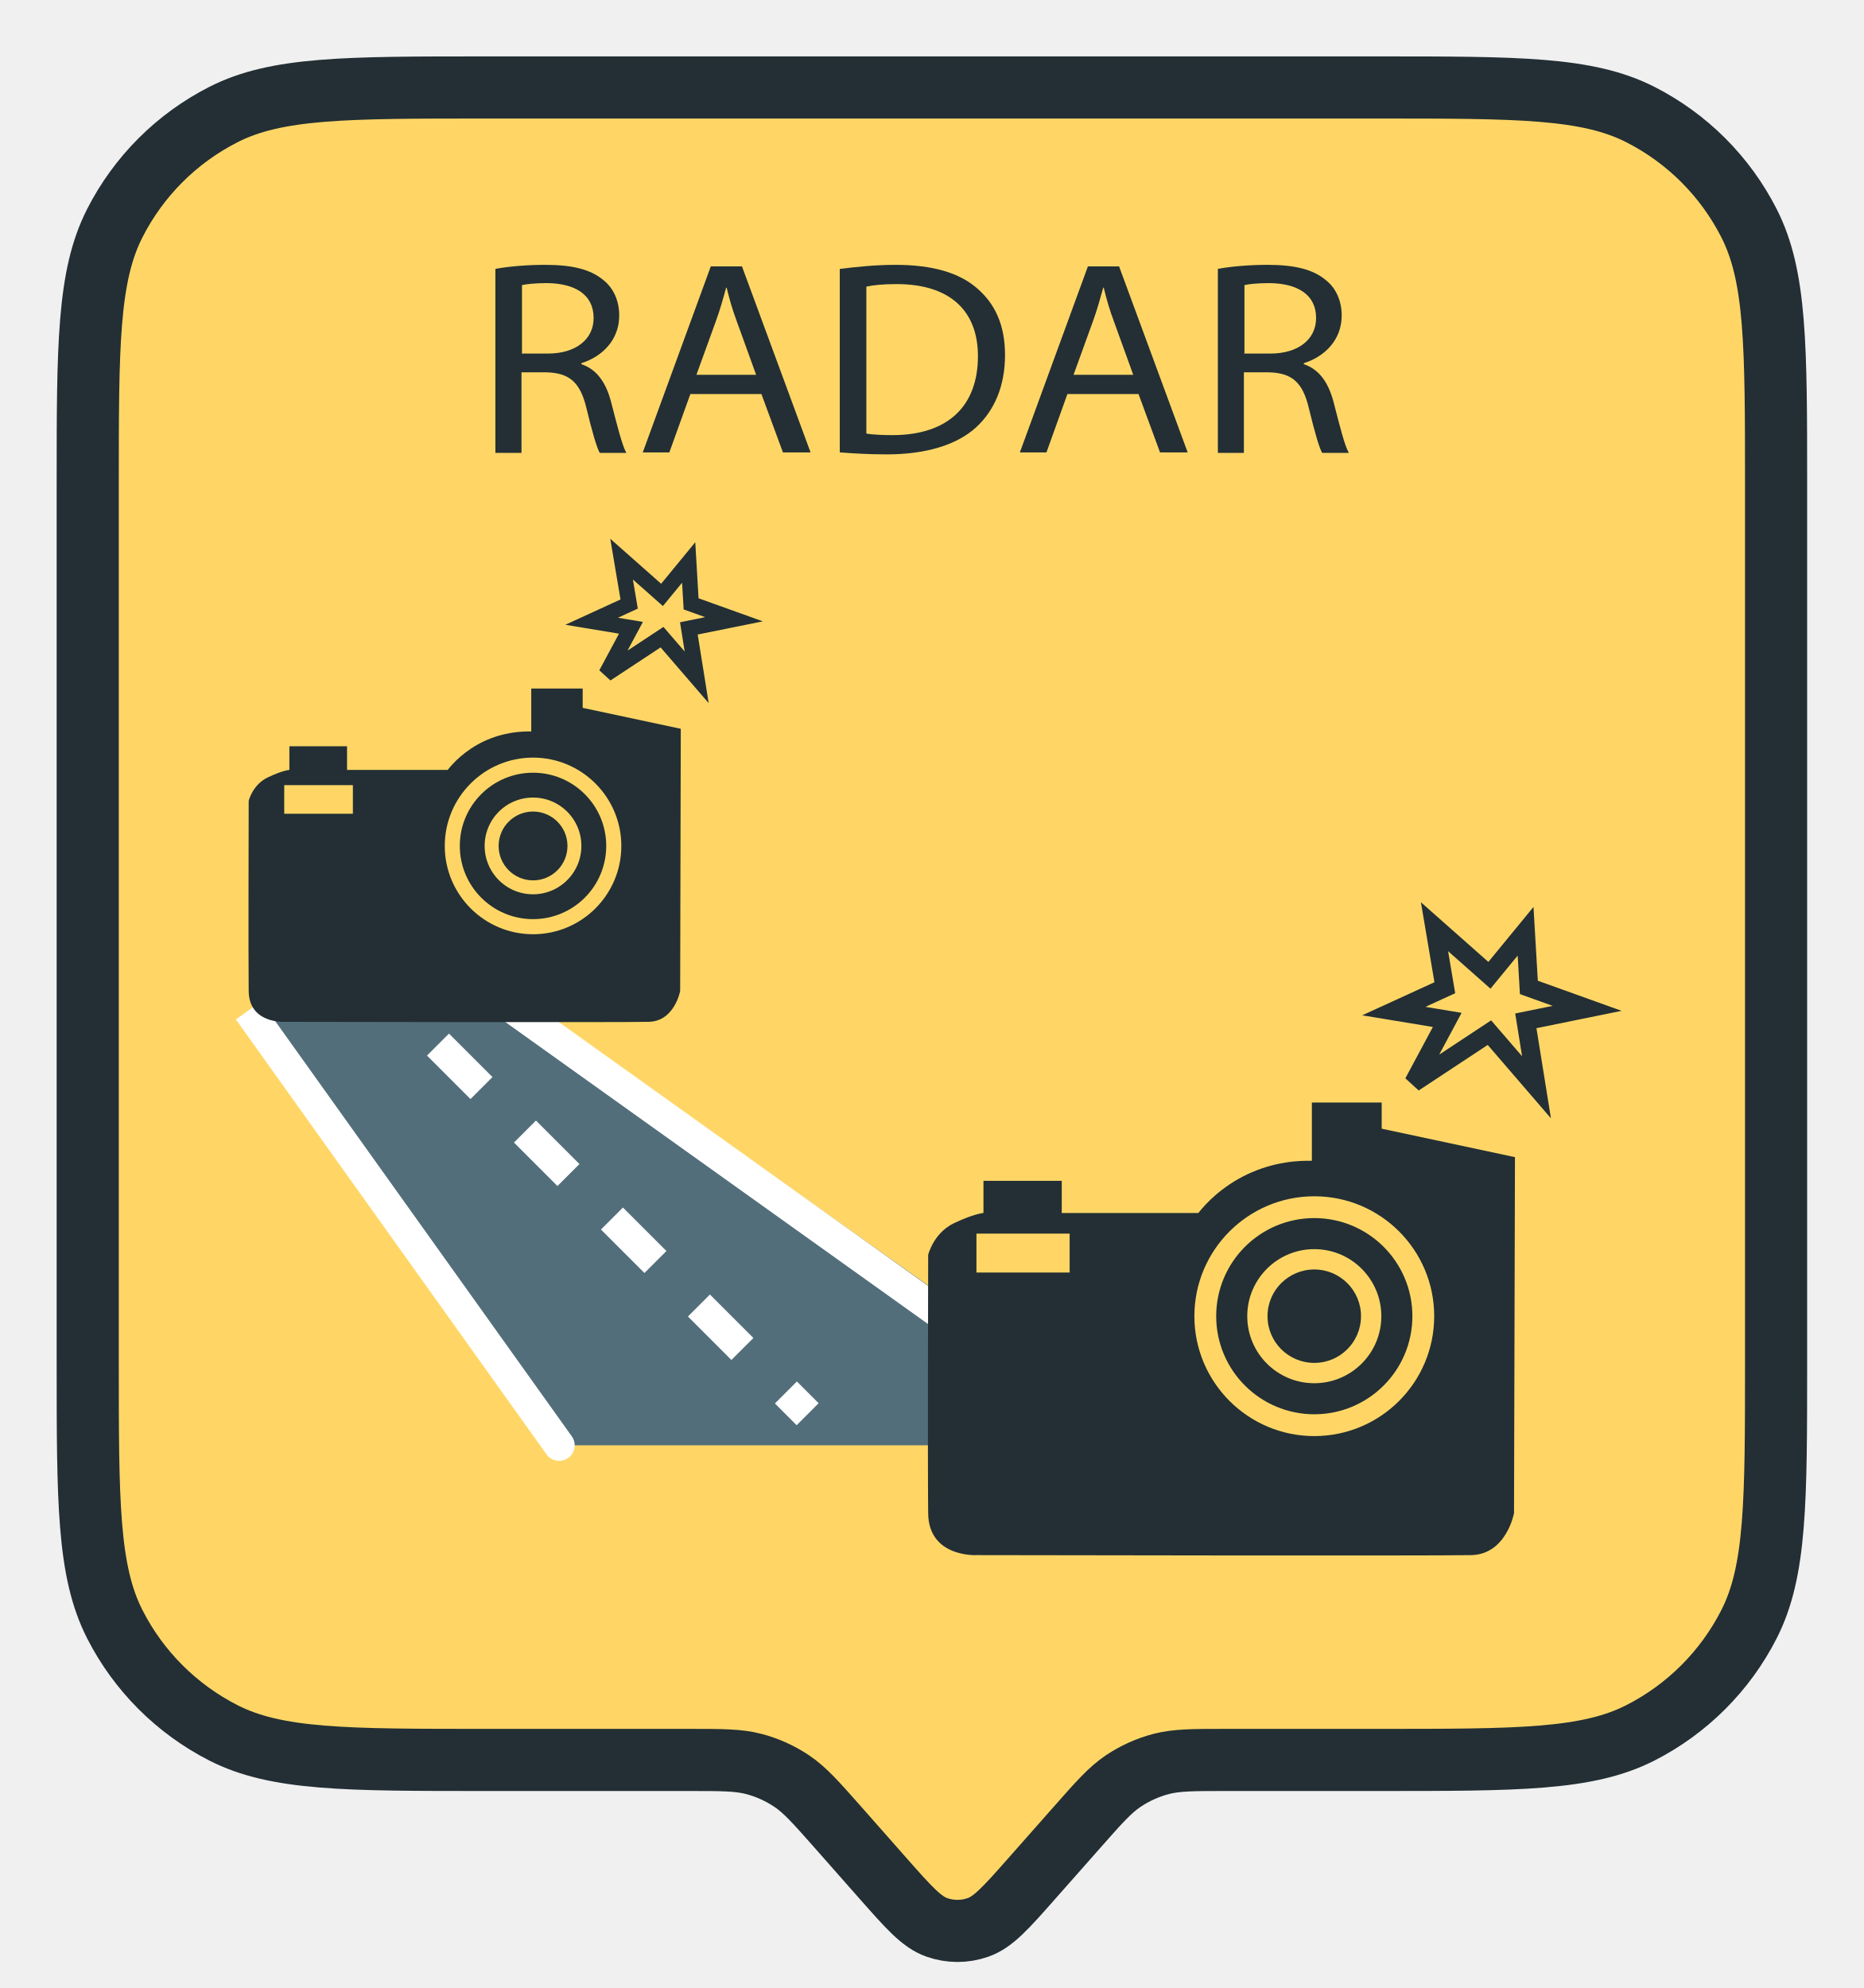
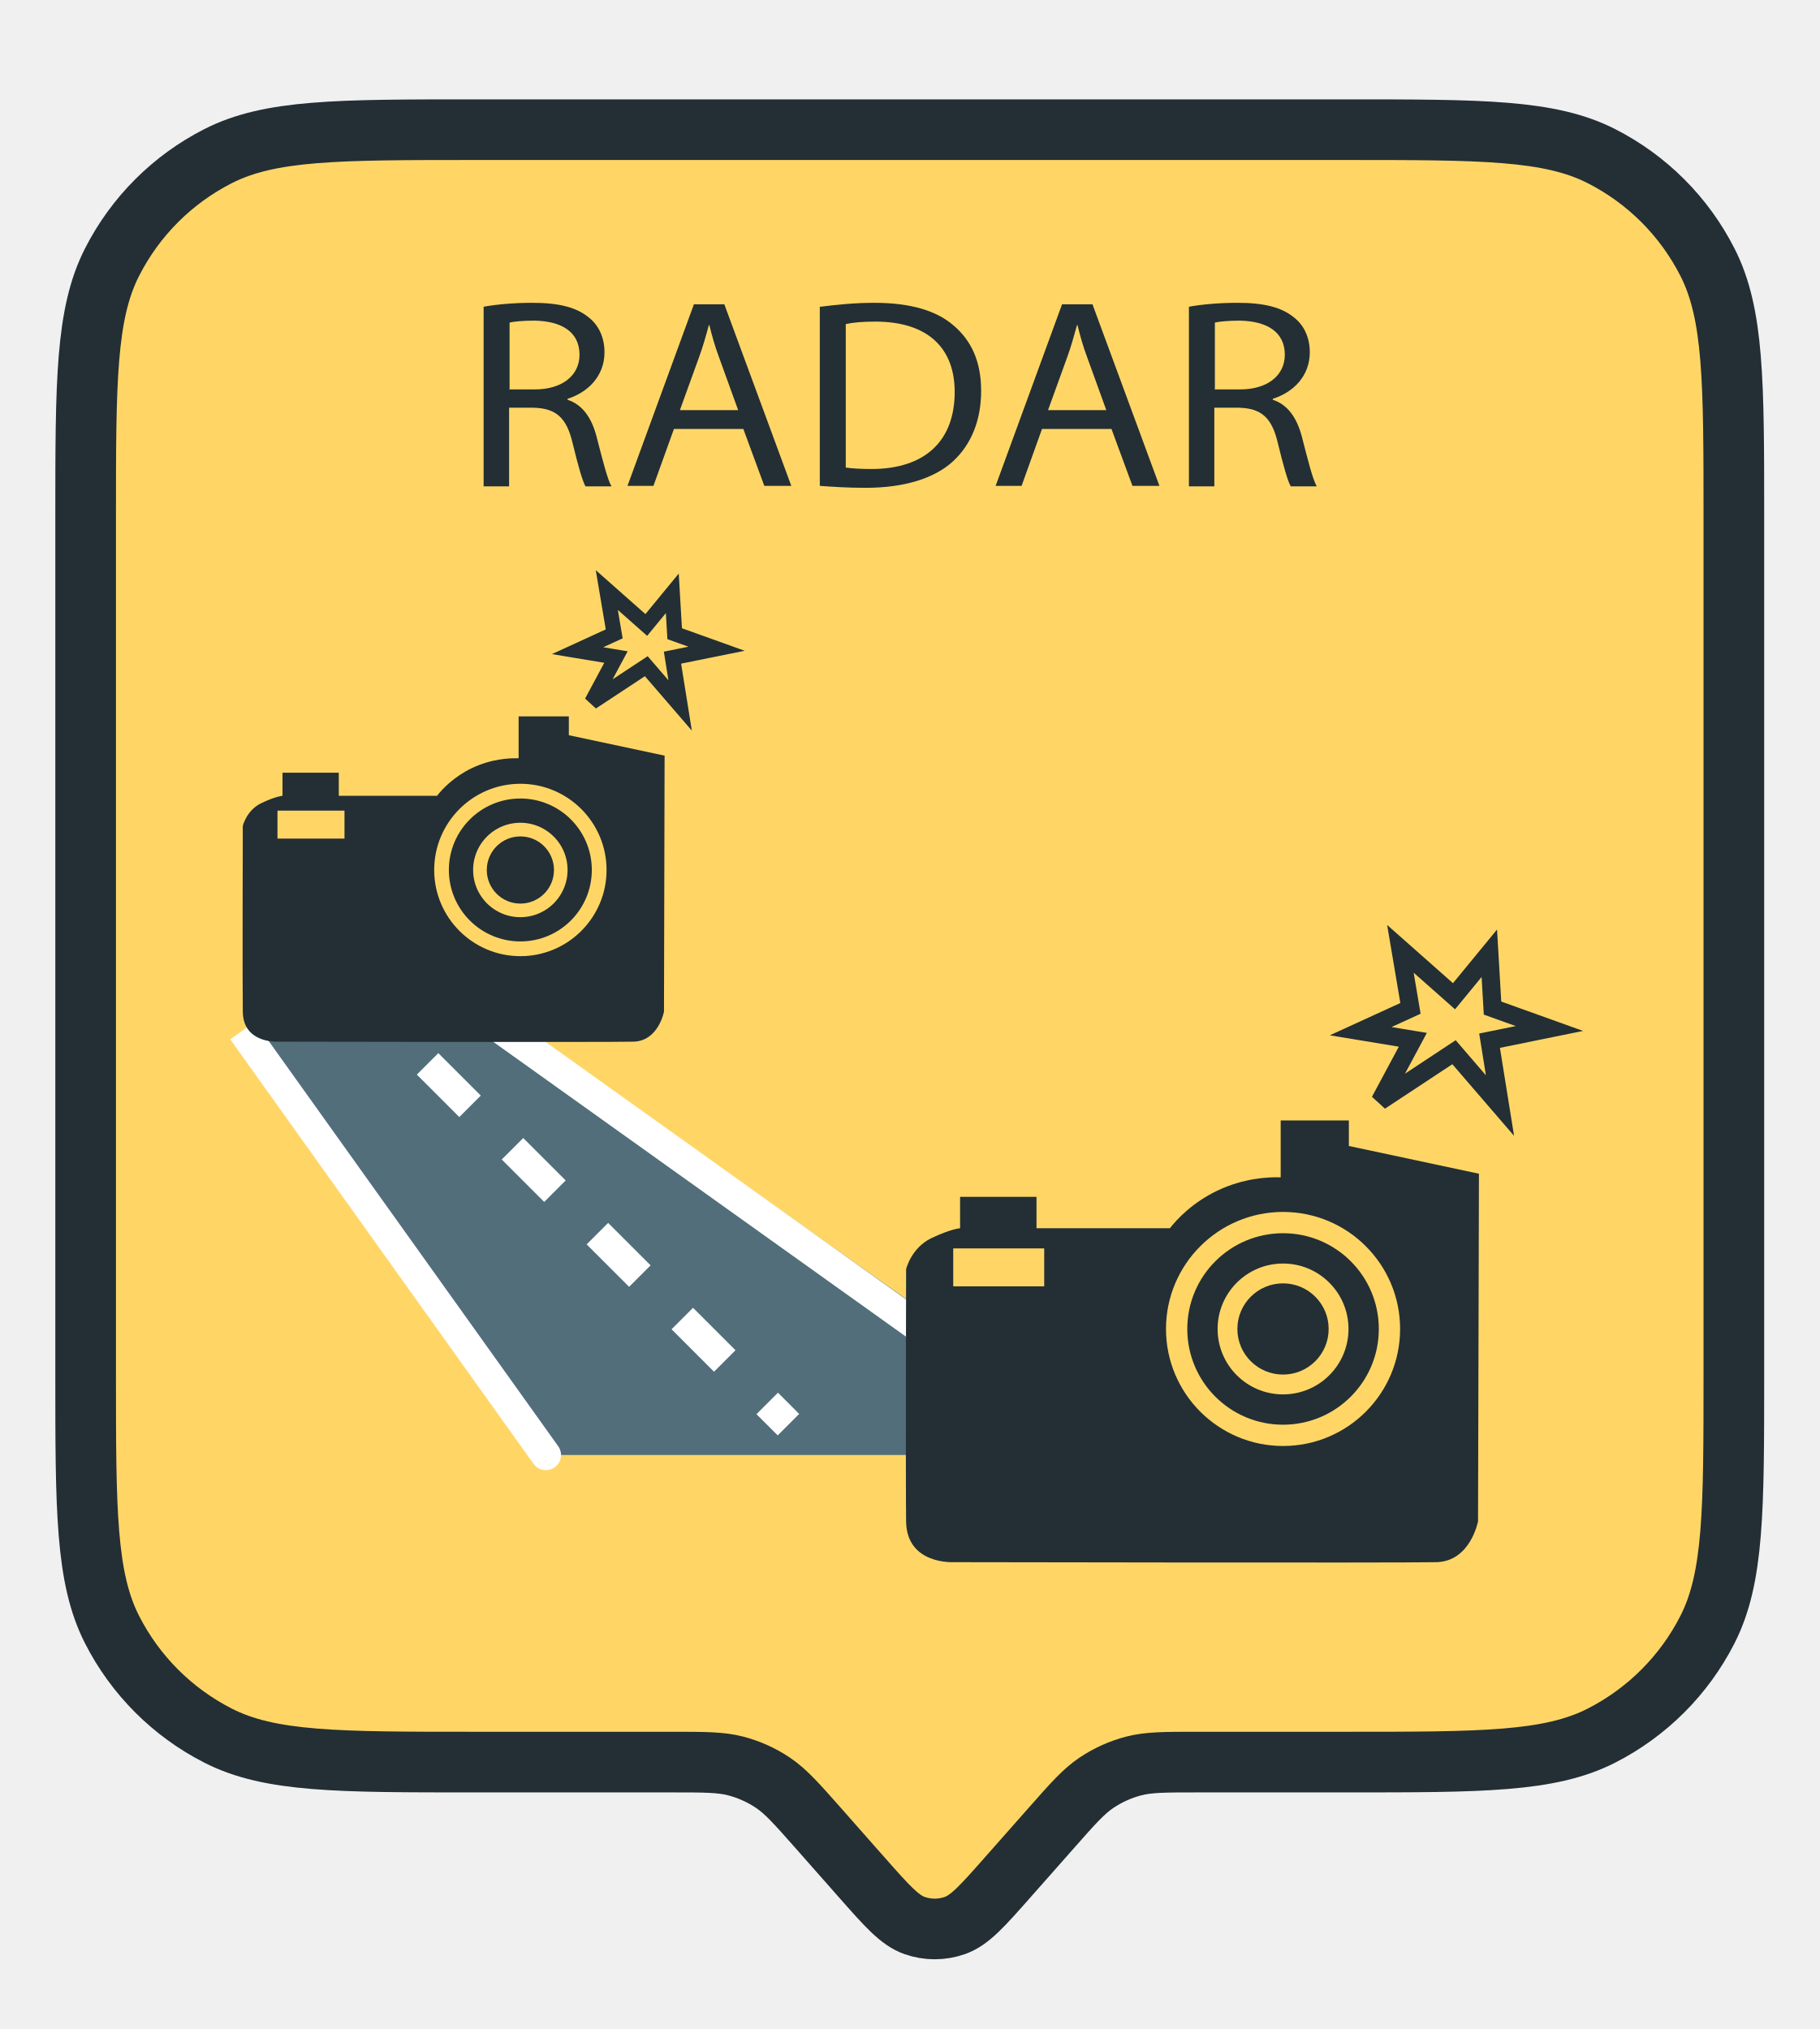
- <svg xmlns="http://www.w3.org/2000/svg" viewBox="0 0 30 32" id="vector">
+ <svg xmlns="http://www.w3.org/2000/svg" viewBox="0 0 30 32" width="26" height="29" id="vector">
  <path id="path" d="M 7.812 1.408 L 15.412 1.408 L 22.188 1.408 C 24.428 1.408 25.548 1.408 26.404 1.844 C 27.157 2.227 27.769 2.839 28.152 3.592 C 28.588 4.447 28.588 5.568 28.588 7.808 L 28.588 21.929 C 28.588 24.169 28.588 25.289 28.152 26.145 C 27.769 26.897 27.157 27.509 26.404 27.893 C 25.548 28.329 24.428 28.329 22.188 28.329 L 19.737 28.329 C 19.206 28.329 18.94 28.329 18.693 28.393 C 18.474 28.45 18.266 28.544 18.078 28.67 C 17.866 28.813 17.69 29.012 17.339 29.41 L 16.611 30.234 C 16.196 30.704 15.989 30.938 15.744 31.024 C 15.529 31.1 15.294 31.1 15.079 31.024 C 14.834 30.938 14.627 30.704 14.212 30.234 L 13.485 29.41 C 13.133 29.012 12.957 28.813 12.745 28.67 C 12.557 28.544 12.349 28.45 12.13 28.393 C 11.883 28.329 11.617 28.329 11.086 28.329 L 7.812 28.329 C 5.571 28.329 4.451 28.329 3.596 27.893 C 2.843 27.509 2.231 26.897 1.848 26.145 C 1.412 25.289 1.412 24.169 1.412 21.929 L 1.412 7.808 C 1.412 5.568 1.412 4.447 1.848 3.592 C 2.231 2.839 2.843 2.227 3.596 1.844 C 4.451 1.408 5.571 1.408 7.812 1.408 Z" fill="#ffd666" stroke="#232f34" stroke-width="1" />
  <path id="path_1" d="M 9.235 22.764 L 5 16.764 L 8.529 16.764 L 17 22.764 L 9.235 22.764 Z" fill="#526e7a" stroke="#526e7a" stroke-width="1" />
  <path id="path_2" d="M 8.009 16.055 L 16 21.764" fill="#00000000" stroke="#ffffff" stroke-width="0.5" />
  <path id="path_3" d="M 8.797 23.41 C 8.877 23.522 9.033 23.548 9.145 23.468 C 9.258 23.387 9.284 23.231 9.203 23.119 L 8.797 23.41 Z M 3.797 16.41 L 8.797 23.41 L 9.203 23.119 L 4.203 16.119 L 3.797 16.41 Z" fill="#ffffff" />
  <path id="path_4" d="M 6.177 15.587 L 6 15.411 L 5.646 15.764 L 5.823 15.941 L 6.177 15.587 Z M 5.823 15.941 L 6.173 16.291 L 6.527 15.937 L 6.177 15.587 L 5.823 15.941 Z M 6.873 16.991 L 7.573 17.691 L 7.927 17.337 L 7.227 16.637 L 6.873 16.991 Z M 8.273 18.391 L 8.973 19.091 L 9.327 18.737 L 8.627 18.037 L 8.273 18.391 Z M 9.673 19.791 L 10.373 20.491 L 10.727 20.137 L 10.027 19.437 L 9.673 19.791 Z M 11.073 21.191 L 11.773 21.891 L 12.127 21.537 L 11.427 20.837 L 11.073 21.191 Z M 12.473 22.591 L 12.823 22.941 L 13.177 22.587 L 12.827 22.237 L 12.473 22.591 Z" fill="#ffffff" />
  <path id="path_5" d="M 22.753 17.428 L 23.295 16.417 L 22.435 16.275 L 23.256 15.899 L 23.09 14.917 L 23.974 15.699 L 24.556 14.99 L 24.609 15.894 L 25.547 16.231 L 24.56 16.432 L 24.732 17.502 L 23.974 16.622 L 22.753 17.428 Z" fill="#ffd666" stroke="#232f34" stroke-width="0.3" />
  <path id="path_6" d="M 22.24 18.172 L 22.24 17.747 L 21.116 17.747 L 21.116 18.685 C 20.916 18.68 20.515 18.694 20.071 18.905 C 19.665 19.1 19.411 19.369 19.289 19.525 L 17.09 19.525 L 17.09 19.007 L 15.83 19.007 L 15.83 19.525 C 15.83 19.525 15.678 19.535 15.351 19.691 C 15.023 19.852 14.94 20.199 14.94 20.199 C 14.94 20.199 14.931 23.649 14.94 24.362 C 14.95 25.076 15.722 25.032 15.722 25.032 C 15.722 25.032 23.124 25.046 23.686 25.032 C 24.248 25.017 24.37 24.357 24.37 24.357 C 24.375 22.447 24.38 20.537 24.385 18.626 L 22.235 18.167 L 22.24 18.172 Z M 17.217 20.483 L 15.717 20.483 L 15.717 19.857 L 17.217 19.857 L 17.217 20.483 Z M 21.155 23.116 C 20.09 23.116 19.225 22.251 19.225 21.186 C 19.225 20.121 20.09 19.256 21.155 19.256 C 22.221 19.256 23.085 20.121 23.085 21.186 C 23.085 22.251 22.221 23.116 21.155 23.116 Z" fill="#232f34" />
  <path id="path_7" d="M 21.155 22.515 C 21.889 22.515 22.484 21.92 22.484 21.186 C 22.484 20.452 21.889 19.857 21.155 19.857 C 20.421 19.857 19.826 20.452 19.826 21.186 C 19.826 21.92 20.421 22.515 21.155 22.515 Z" fill="#ffd666" stroke="#232f34" stroke-width="0.5" />
  <path id="path_8" d="M 21.155 21.938 C 21.57 21.938 21.907 21.602 21.907 21.186 C 21.907 20.771 21.57 20.434 21.155 20.434 C 20.739 20.434 20.402 20.771 20.402 21.186 C 20.402 21.602 20.739 21.938 21.155 21.938 Z" fill="#232f34" />
  <path id="path_9" d="M 9.757 10.849 L 10.156 10.105 L 9.523 10 L 10.127 9.723 L 10.005 9 L 10.656 9.576 L 11.085 9.054 L 11.124 9.72 L 11.815 9.968 L 11.088 10.115 L 11.214 10.903 L 10.656 10.256 L 9.757 10.849 Z" fill="#ffd666" stroke="#232f34" stroke-width="0.25" />
  <path id="path_10" d="M 9.379 11.396 L 9.379 11.083 L 8.551 11.083 L 8.551 11.774 C 8.404 11.771 8.109 11.781 7.781 11.936 C 7.483 12.08 7.296 12.278 7.206 12.393 L 5.586 12.393 L 5.586 12.012 L 4.658 12.012 L 4.658 12.393 C 4.658 12.393 4.547 12.4 4.305 12.516 C 4.064 12.634 4.003 12.89 4.003 12.89 C 4.003 12.89 3.996 15.43 4.003 15.955 C 4.01 16.481 4.579 16.448 4.579 16.448 C 4.579 16.448 10.03 16.459 10.444 16.448 C 10.858 16.438 10.948 15.952 10.948 15.952 C 10.951 14.545 10.955 13.138 10.958 11.731 L 9.375 11.393 L 9.379 11.396 Z M 5.68 13.099 L 4.575 13.099 L 4.575 12.638 L 5.68 12.638 L 5.68 13.099 Z M 8.58 15.038 C 7.796 15.038 7.159 14.401 7.159 13.617 C 7.159 12.832 7.796 12.195 8.58 12.195 C 9.364 12.195 10.001 12.832 10.001 13.617 C 10.001 14.401 9.364 15.038 8.58 15.038 Z" fill="#232f34" />
  <path id="path_11" d="M 8.58 14.595 C 9.12 14.595 9.558 14.157 9.558 13.616 C 9.558 13.076 9.12 12.638 8.58 12.638 C 8.039 12.638 7.601 13.076 7.601 13.616 C 7.601 14.157 8.039 14.595 8.58 14.595 Z" fill="#ffd666" stroke="#232f34" stroke-width="0.4" />
  <path id="path_12" d="M 8.58 14.171 C 8.886 14.171 9.134 13.923 9.134 13.617 C 9.134 13.311 8.886 13.063 8.58 13.063 C 8.274 13.063 8.026 13.311 8.026 13.617 C 8.026 13.923 8.274 14.171 8.58 14.171 Z" fill="#232f34" />
  <path id="path_13" d="M 7.974 4.328 C 8.188 4.288 8.485 4.263 8.773 4.263 C 9.218 4.263 9.506 4.337 9.712 4.508 C 9.876 4.638 9.967 4.842 9.967 5.079 C 9.967 5.471 9.695 5.74 9.358 5.846 L 9.358 5.862 C 9.605 5.944 9.753 6.156 9.835 6.466 C 9.942 6.882 10.017 7.176 10.082 7.29 L 9.654 7.29 C 9.605 7.208 9.531 6.947 9.44 6.572 C 9.341 6.156 9.168 6.001 8.789 5.993 L 8.394 5.993 L 8.394 7.29 L 7.974 7.29 L 7.974 4.328 Z M 8.394 5.691 L 8.822 5.691 C 9.267 5.691 9.555 5.462 9.555 5.12 C 9.555 4.736 9.251 4.565 8.814 4.557 C 8.616 4.557 8.468 4.573 8.402 4.589 L 8.402 5.683 L 8.394 5.691 Z" fill="#232f34" />
  <path id="path_14" d="M 11.112 6.343 L 10.774 7.282 L 10.346 7.282 L 11.441 4.288 L 11.943 4.288 L 13.047 7.282 L 12.602 7.282 L 12.256 6.343 L 11.112 6.343 Z M 12.174 6.042 L 11.861 5.177 C 11.787 4.981 11.738 4.802 11.696 4.63 L 11.688 4.63 C 11.639 4.81 11.589 4.989 11.523 5.169 L 11.21 6.033 L 12.182 6.033 L 12.174 6.042 Z" fill="#232f34" />
  <path id="path_15" d="M 13.525 4.328 C 13.781 4.296 14.085 4.263 14.415 4.263 C 15.016 4.263 15.444 4.394 15.724 4.638 C 16.012 4.883 16.177 5.226 16.177 5.715 C 16.177 6.205 16.012 6.604 15.708 6.882 C 15.403 7.159 14.909 7.314 14.275 7.314 C 13.978 7.314 13.731 7.298 13.517 7.282 L 13.517 4.328 L 13.525 4.328 Z M 13.945 6.98 C 14.052 6.996 14.201 7.004 14.365 7.004 C 15.255 7.004 15.741 6.539 15.741 5.732 C 15.741 5.022 15.312 4.573 14.431 4.573 C 14.217 4.573 14.052 4.589 13.945 4.614 L 13.945 6.98 Z" fill="#232f34" />
  <path id="path_16" d="M 17.181 6.343 L 16.844 7.282 L 16.416 7.282 L 17.511 4.288 L 18.013 4.288 L 19.117 7.282 L 18.672 7.282 L 18.326 6.343 L 17.181 6.343 Z M 18.244 6.042 L 17.931 5.177 C 17.857 4.981 17.807 4.802 17.766 4.63 L 17.758 4.63 C 17.708 4.81 17.659 4.989 17.593 5.169 L 17.28 6.033 L 18.252 6.033 L 18.244 6.042 Z" fill="#232f34" />
  <path id="path_17" d="M 19.603 4.328 C 19.817 4.288 20.113 4.263 20.401 4.263 C 20.846 4.263 21.134 4.337 21.34 4.508 C 21.505 4.638 21.596 4.842 21.596 5.079 C 21.596 5.471 21.324 5.74 20.986 5.846 L 20.986 5.862 C 21.233 5.944 21.381 6.156 21.464 6.466 C 21.571 6.882 21.645 7.176 21.711 7.29 L 21.282 7.29 C 21.233 7.208 21.159 6.947 21.068 6.572 C 20.97 6.156 20.797 6.001 20.418 5.993 L 20.022 5.993 L 20.022 7.29 L 19.603 7.29 L 19.603 4.328 Z M 20.022 5.691 L 20.451 5.691 C 20.896 5.691 21.184 5.462 21.184 5.12 C 21.184 4.736 20.879 4.565 20.442 4.557 C 20.245 4.557 20.097 4.573 20.031 4.589 L 20.031 5.683 L 20.022 5.691 Z" fill="#232f34" />
</svg>
